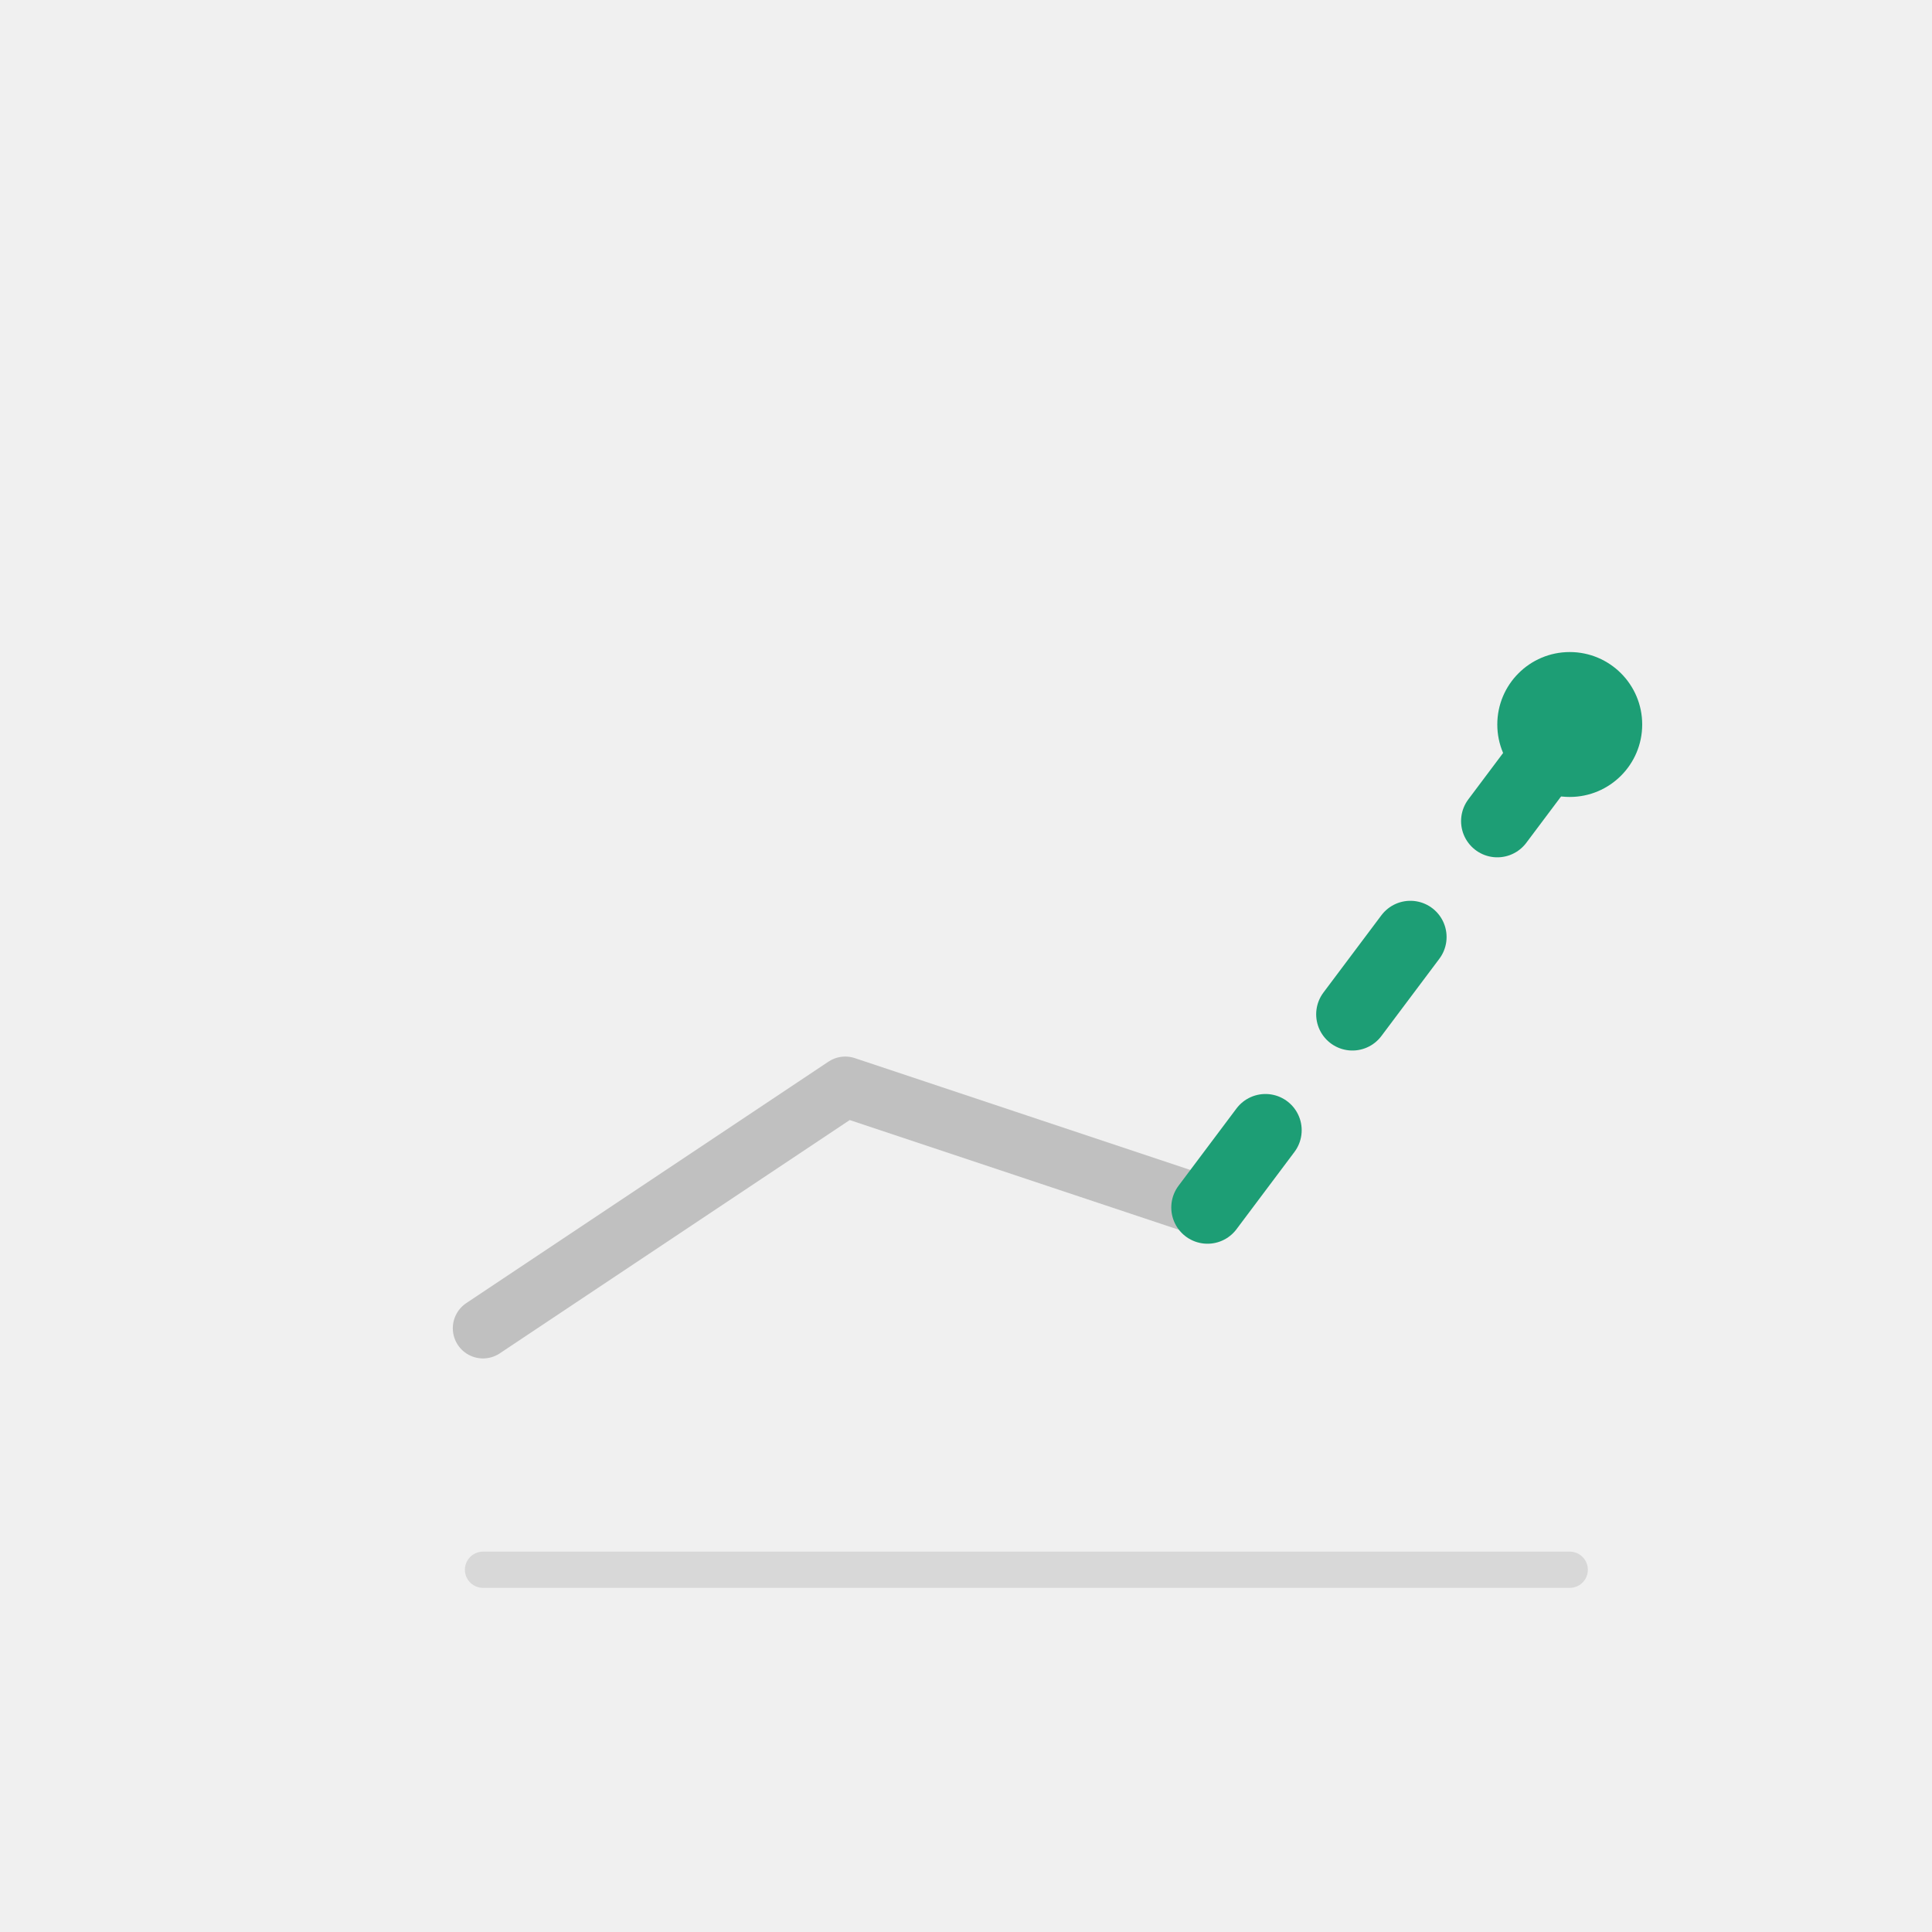
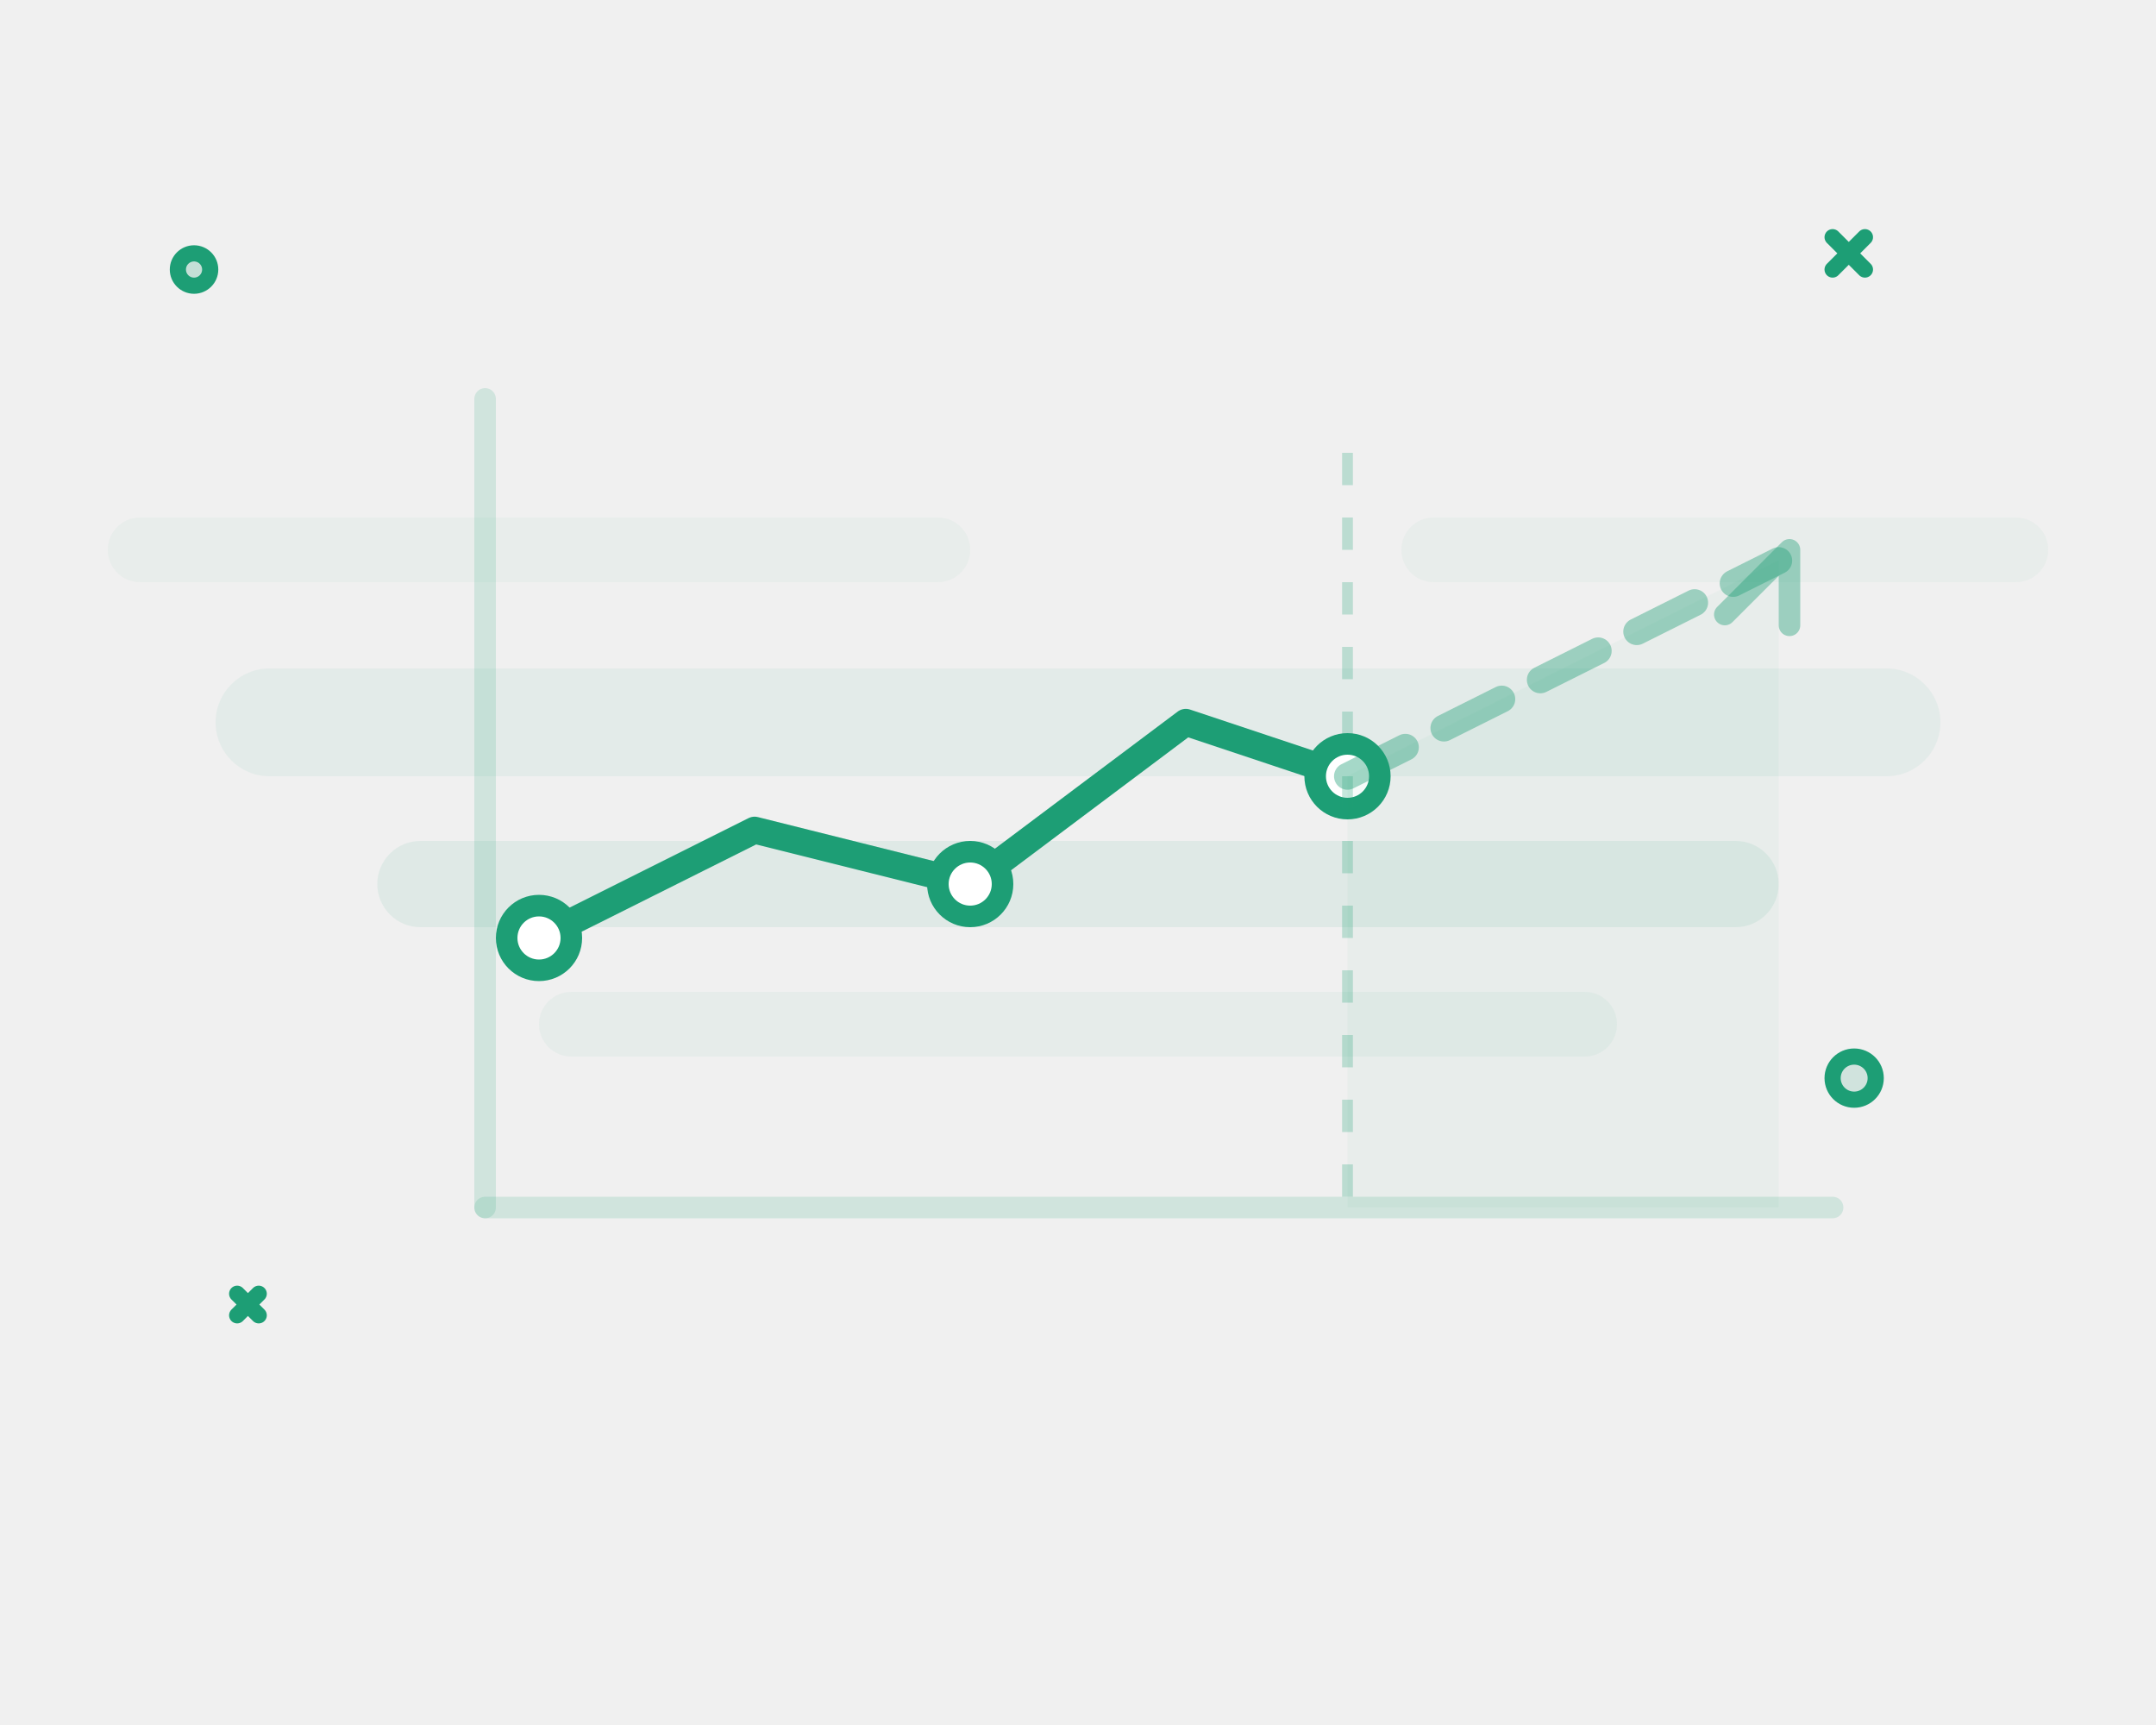
- <svg xmlns="http://www.w3.org/2000/svg" width="80" height="80" viewBox="0 0 80 80" fill="none">
-   <path d="M20 55L35 45L50 50" stroke="currentColor" stroke-width="2.5" stroke-opacity="0.2" stroke-linecap="round" stroke-linejoin="round" />
-   <path d="M50 50L65 30" stroke="#1D9E75" stroke-width="3" stroke-dasharray="4 6" stroke-linecap="round" stroke-linejoin="round" />
-   <circle cx="65" cy="30" r="3" fill="#1D9E75" />
-   <line x1="20" y1="65" x2="65" y2="65" stroke="currentColor" stroke-opacity="0.1" stroke-width="1.5" stroke-linecap="round" />
+ <svg xmlns="http://www.w3.org/2000/svg" width="200" height="160" viewBox="0 0 200 160" fill="none">
+   <rect x="20" y="62" width="160" height="10" rx="5" fill="#1D9E75" fill-opacity="0.06" />
+   <rect x="35" y="78" width="130" height="8" rx="4" fill="#1D9E75" fill-opacity="0.08" />
+   <rect x="50" y="92" width="100" height="6" rx="3" fill="#1D9E75" fill-opacity="0.05" />
+   <rect x="10" y="48" width="80" height="6" rx="3" fill="#1D9E75" fill-opacity="0.04" />
+   <rect x="130" y="48" width="60" height="6" rx="3" fill="#1D9E75" fill-opacity="0.04" />
+   <g transform="translate(30, 22)">
+     <path d="M15 90H140" stroke="#1D9E75" stroke-width="2" stroke-linecap="round" opacity="0.15" />
+     <path d="M15 15V90" stroke="#1D9E75" stroke-width="2" stroke-linecap="round" opacity="0.15" />
+     <path d="M20 65L40 55L60 60L80 45L95 50" stroke="#1D9E75" stroke-width="2.5" stroke-linecap="round" stroke-linejoin="round" />
+     <circle cx="20" cy="65" r="3" fill="white" stroke="#1D9E75" stroke-width="2" />
+     <circle cx="60" cy="60" r="3" fill="white" stroke="#1D9E75" stroke-width="2" />
+     <circle cx="95" cy="50" r="3" fill="white" stroke="#1D9E75" stroke-width="2" />
+     <path d="M95 20V90" stroke="#1D9E75" stroke-width="1" stroke-dasharray="3 3" opacity="0.25" />
+     <path d="M95 50L115 40L135 30" stroke="#1D9E75" stroke-width="2.5" stroke-linecap="round" stroke-linejoin="round" stroke-dasharray="6 4" opacity="0.4" />
+     <path d="M95 50L115 40L135 30V90H95Z" fill="#1D9E75" fill-opacity="0.04" />
+     <path d="M130 35L136 29M136 29L136 36" stroke="#1D9E75" stroke-width="2" stroke-linecap="round" stroke-linejoin="round" opacity="0.4" />
+   </g>
+   <g stroke="#1D9E75" stroke-width="1.5" stroke-linecap="round">
+     <path d="M170 22L173 25M173 22L170 25" />
+     <path d="M22 120L24 122M24 120L22 122" />
+     <circle cx="172" cy="100" r="2" fill="#1D9E75" fill-opacity="0.15" />
+     <circle cx="18" cy="25" r="1.5" fill="#1D9E75" fill-opacity="0.2" />
+   </g>
</svg>
